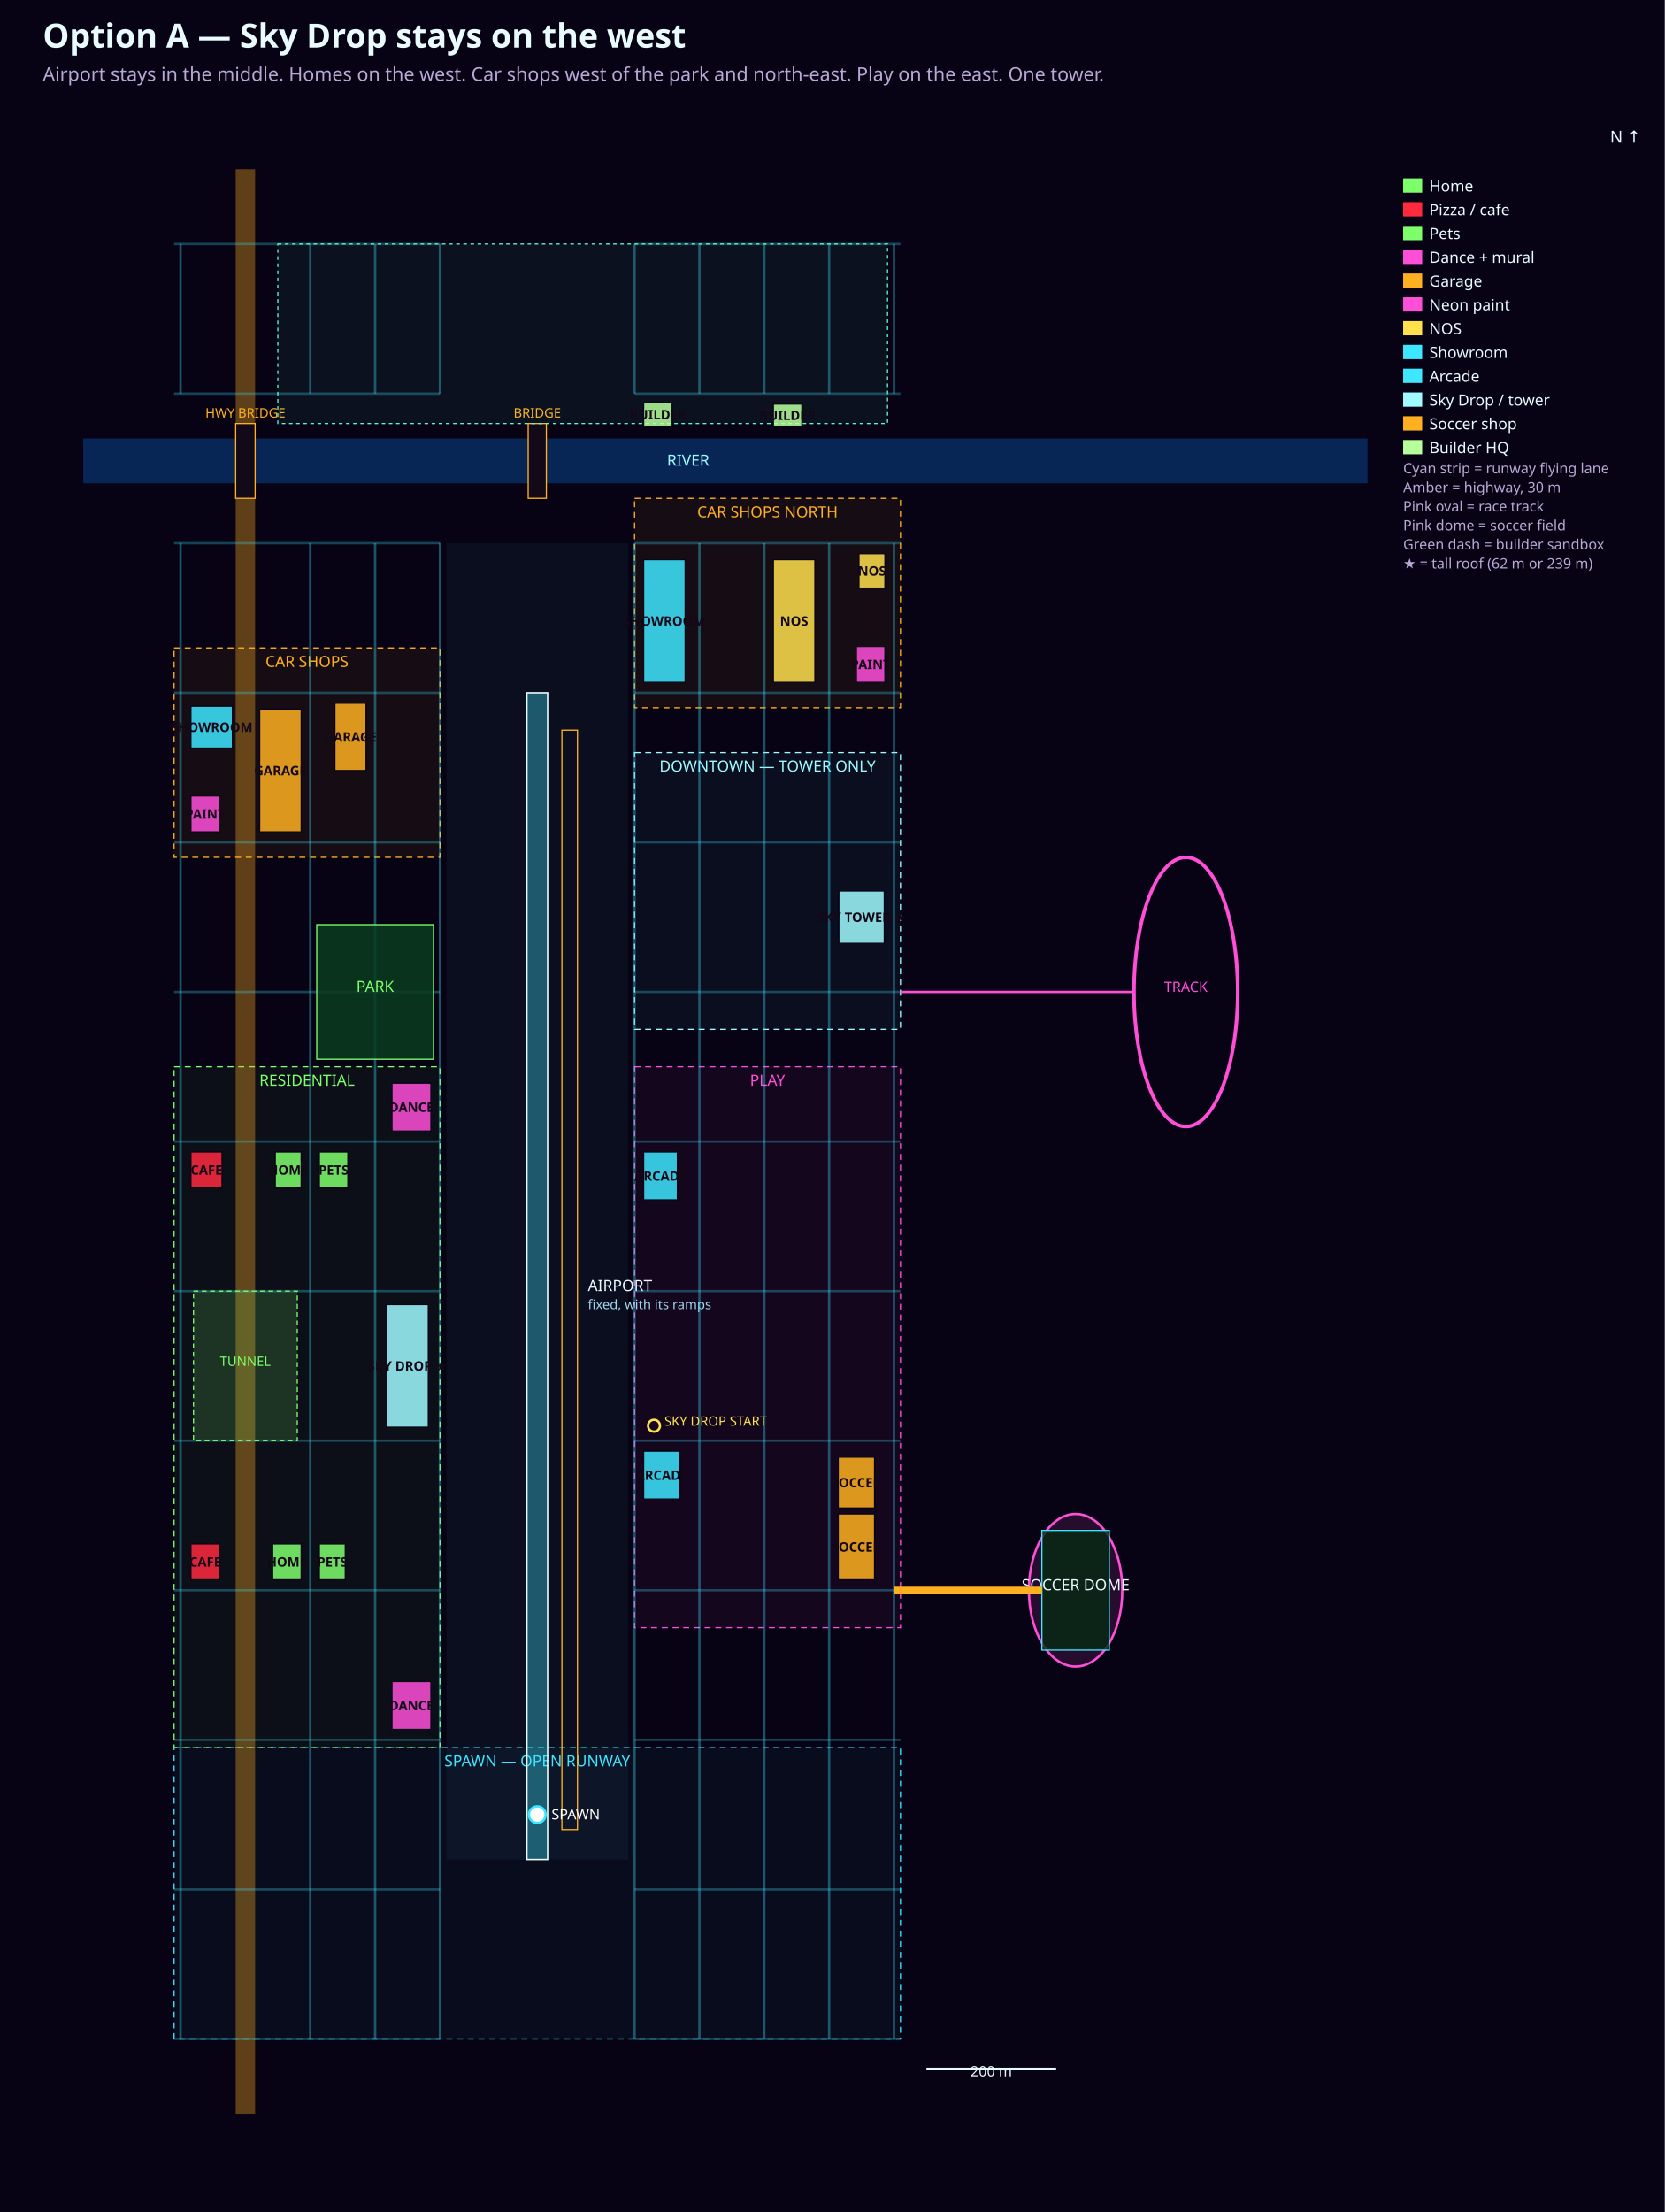
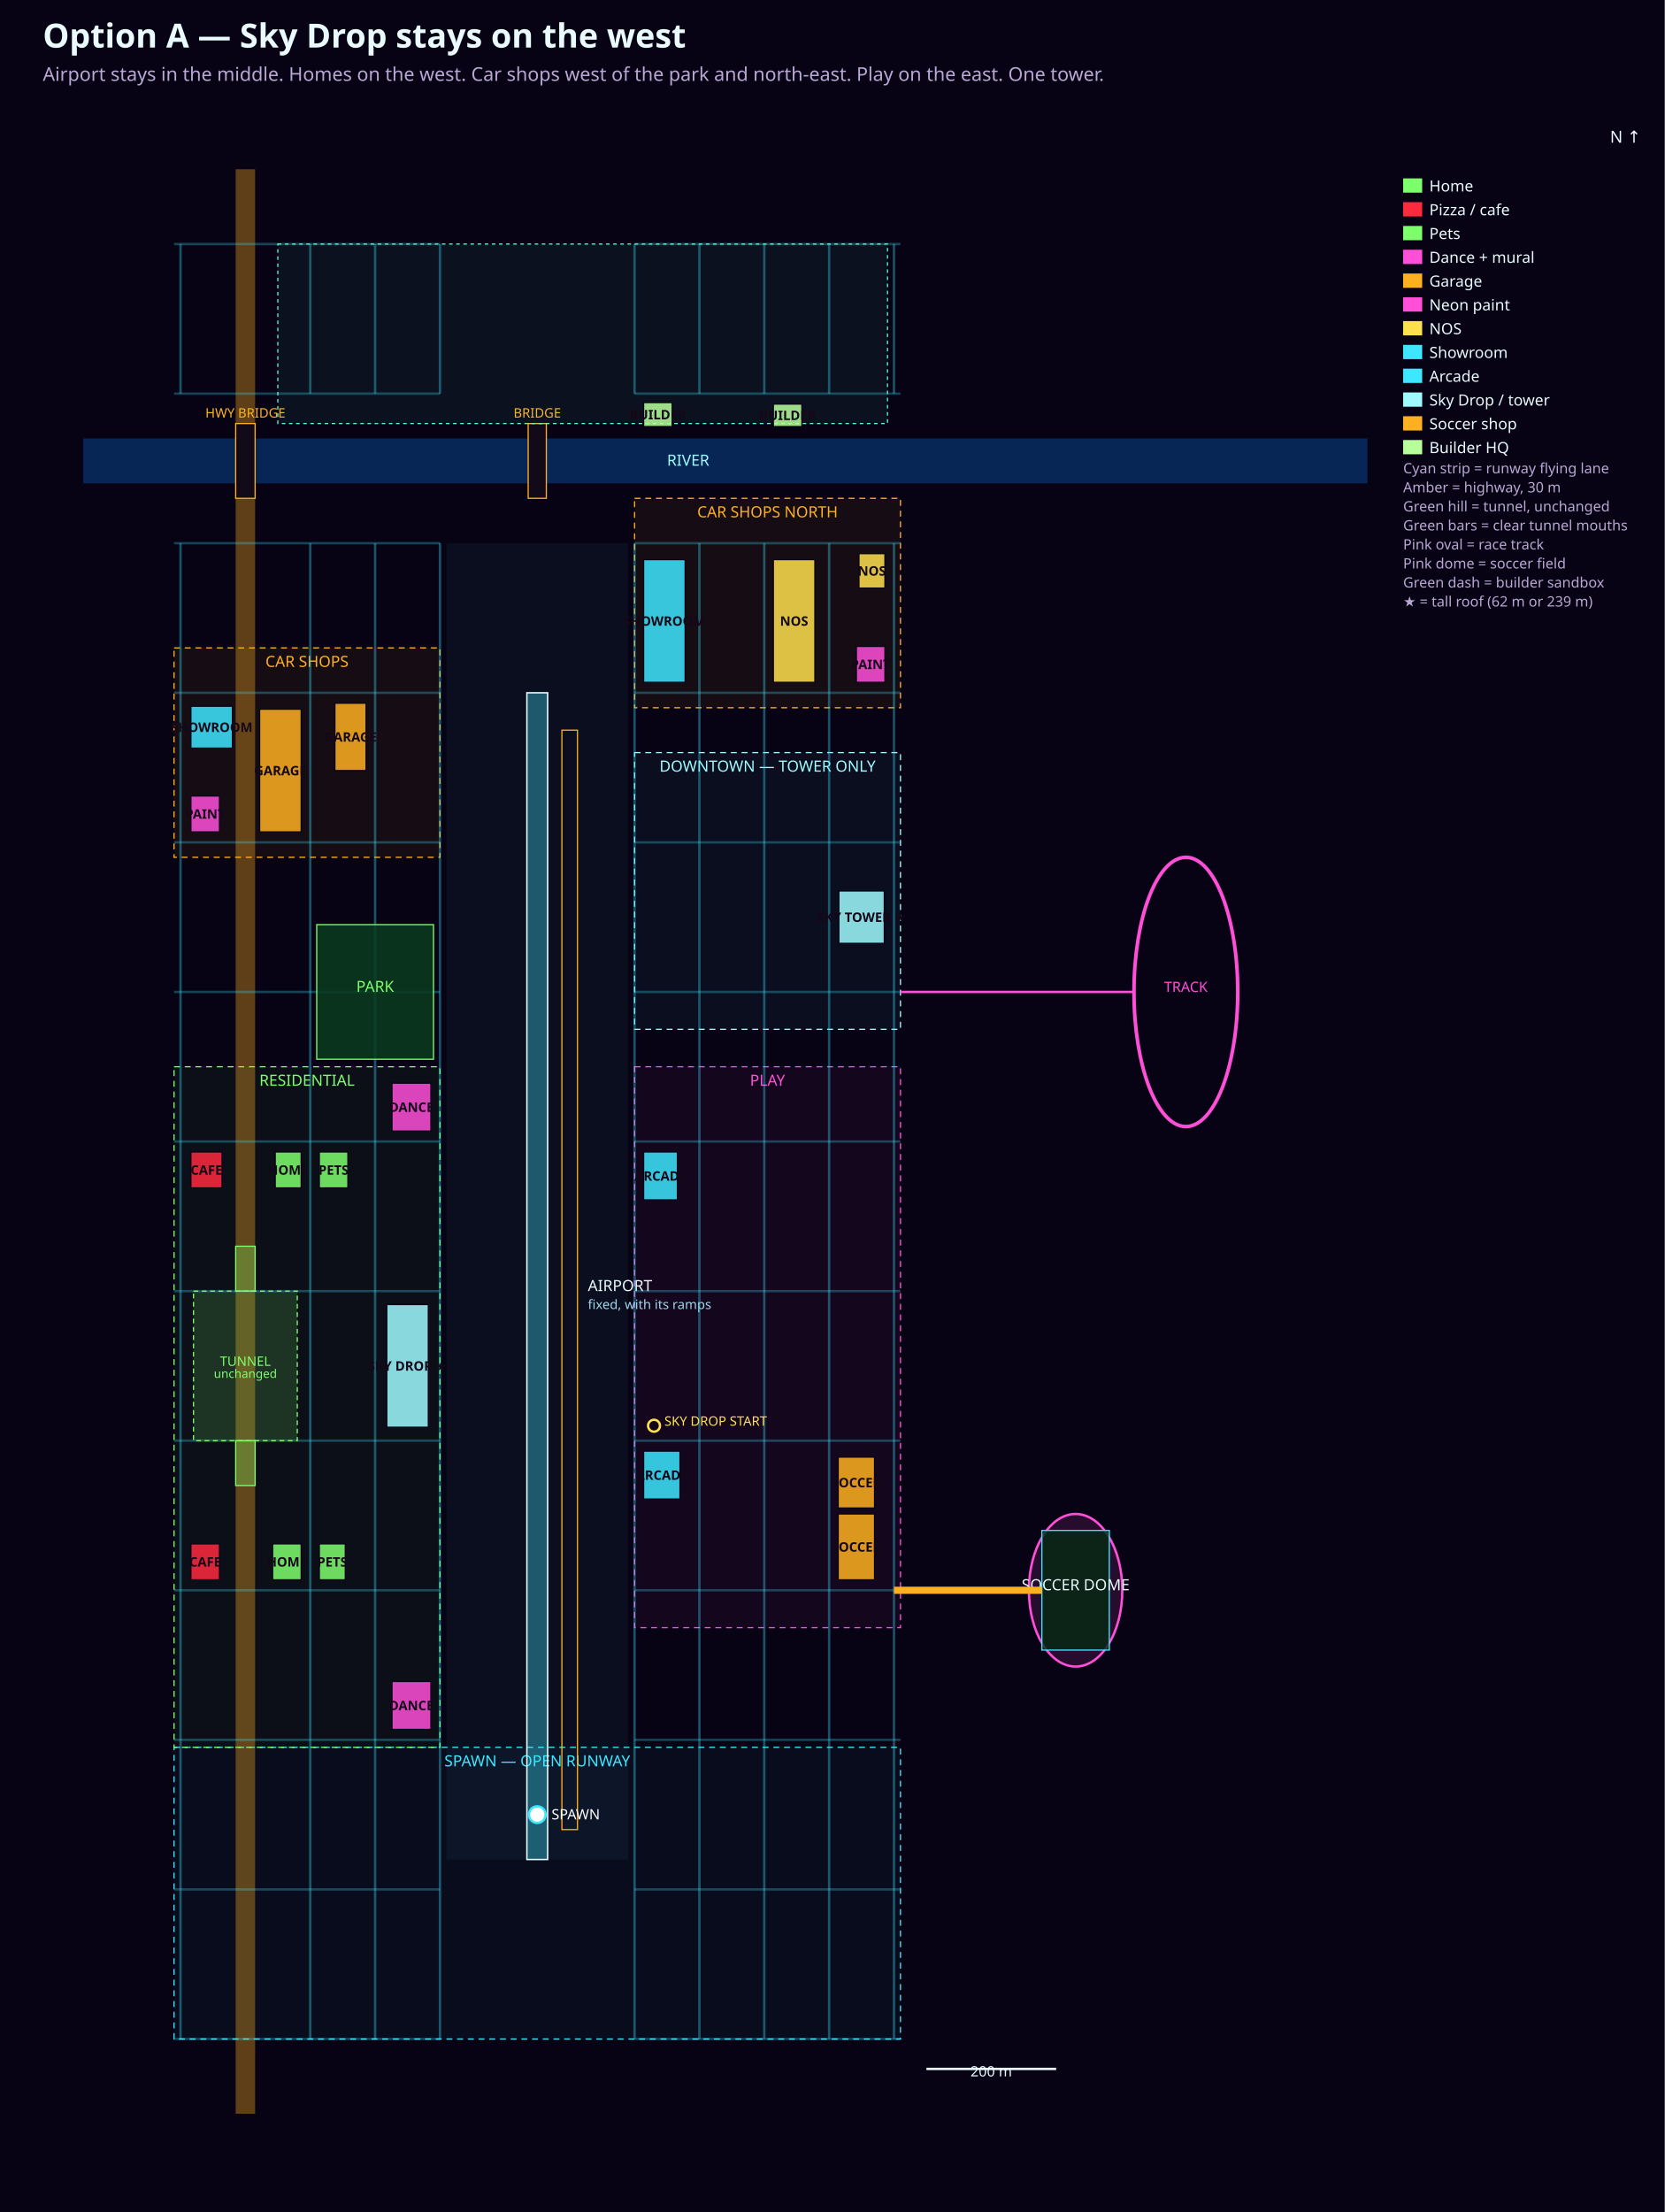
<svg xmlns="http://www.w3.org/2000/svg" width="1400" height="1860" viewBox="0 0 1400 1860">
  <rect width="1400" height="1860" fill="#070314" />
  <text x="36" y="40" fill="#e9fbff" font-family="ui-sans-serif,Segoe UI,sans-serif" font-size="28" font-weight="700">Option A — Sky Drop stays on the west</text>
  <text x="36" y="68" fill="#b9a8d4" font-family="ui-sans-serif,Segoe UI,sans-serif" font-size="16">Airport stays in the middle. Homes on the west. Car shops west of the park and north-east. Play on the east. One tower.</text>
  <rect x="146.364" y="1469.267" width="610.909" height="245.267" fill="rgba(62,230,255,0.04)" stroke="#3ee6ff" stroke-dasharray="5 4" />
  <text x="451.818" y="1485.267" fill="#3ee6ff" font-size="13" font-family="ui-sans-serif,sans-serif" text-anchor="middle">SPAWN — OPEN RUNWAY</text>
  <rect x="146.364" y="896.978" width="223.636" height="572.289" fill="rgba(125,255,107,0.05)" stroke="#7dff6b" stroke-dasharray="5 4" />
  <text x="258.182" y="912.978" fill="#7dff6b" font-size="13" font-family="ui-sans-serif,sans-serif" text-anchor="middle">RESIDENTIAL</text>
  <rect x="146.364" y="544.8" width="223.636" height="176.089" fill="rgba(255,176,32,0.06)" stroke="#ffb020" stroke-dasharray="5 4" />
  <text x="258.182" y="560.8" fill="#ffb020" font-size="13" font-family="ui-sans-serif,sans-serif" text-anchor="middle">CAR SHOPS</text>
  <rect x="533.636" y="896.978" width="223.636" height="471.667" fill="rgba(255,79,216,0.05)" stroke="#ff4fd8" stroke-dasharray="5 4" />
  <text x="645.455" y="912.978" fill="#ff4fd8" font-size="13" font-family="ui-sans-serif,sans-serif" text-anchor="middle">PLAY</text>
  <rect x="533.636" y="632.844" width="223.636" height="232.689" fill="rgba(62,230,255,0.05)" stroke="#9ffbff" stroke-dasharray="5 4" />
  <text x="645.455" y="648.844" fill="#9ffbff" font-size="13" font-family="ui-sans-serif,sans-serif" text-anchor="middle">DOWNTOWN — TOWER ONLY</text>
  <rect x="533.636" y="419.022" width="223.636" height="176.089" fill="rgba(255,176,32,0.06)" stroke="#ffb020" stroke-dasharray="5 4" />
  <text x="645.455" y="435.022" fill="#ffb020" font-size="13" font-family="ui-sans-serif,sans-serif" text-anchor="middle">CAR SHOPS NORTH</text>
  <rect x="375.455" y="456.756" width="152.727" height="1106.844" fill="rgba(62,230,255,0.05)" stroke="none" />
  <rect x="443.091" y="582.533" width="17.455" height="981.067" fill="rgba(62,230,255,0.35)" stroke="#e9fbff" stroke-width="1.2" />
  <text x="494.364" y="1085.644" fill="#e9fbff" font-size="13" font-family="ui-sans-serif,sans-serif">AIRPORT</text>
  <text x="494.364" y="1100.738" fill="#9fd8ea" font-size="11" font-family="ui-sans-serif,sans-serif">fixed, with its ramps</text>
  <rect x="472.545" y="613.978" width="13.091" height="924.467" fill="none" stroke="#ffb020" stroke-width="1" />
  <rect x="198.182" y="142.311" width="16.364" height="1635.111" fill="rgba(255,176,32,0.35)" />
  <line x1="151.818" y1="1714.533" x2="151.818" y2="456.756" stroke="rgba(62,230,255,0.35)" stroke-width="2" />
  <line x1="151.818" y1="330.978" x2="151.818" y2="205.2" stroke="rgba(62,230,255,0.35)" stroke-width="2" />
  <line x1="260.909" y1="1714.533" x2="260.909" y2="456.756" stroke="rgba(62,230,255,0.35)" stroke-width="2" />
  <line x1="260.909" y1="330.978" x2="260.909" y2="205.2" stroke="rgba(62,230,255,0.35)" stroke-width="2" />
  <line x1="315.455" y1="1714.533" x2="315.455" y2="456.756" stroke="rgba(62,230,255,0.35)" stroke-width="2" />
  <line x1="315.455" y1="330.978" x2="315.455" y2="205.2" stroke="rgba(62,230,255,0.35)" stroke-width="2" />
  <line x1="370" y1="1714.533" x2="370" y2="456.756" stroke="rgba(62,230,255,0.35)" stroke-width="2" />
  <line x1="370" y1="330.978" x2="370" y2="205.2" stroke="rgba(62,230,255,0.35)" stroke-width="2" />
  <line x1="533.636" y1="1714.533" x2="533.636" y2="456.756" stroke="rgba(62,230,255,0.35)" stroke-width="2" />
  <line x1="533.636" y1="330.978" x2="533.636" y2="205.2" stroke="rgba(62,230,255,0.35)" stroke-width="2" />
  <line x1="588.182" y1="1714.533" x2="588.182" y2="456.756" stroke="rgba(62,230,255,0.35)" stroke-width="2" />
  <line x1="588.182" y1="330.978" x2="588.182" y2="205.2" stroke="rgba(62,230,255,0.35)" stroke-width="2" />
  <line x1="642.727" y1="1714.533" x2="642.727" y2="456.756" stroke="rgba(62,230,255,0.35)" stroke-width="2" />
  <line x1="642.727" y1="330.978" x2="642.727" y2="205.2" stroke="rgba(62,230,255,0.35)" stroke-width="2" />
  <line x1="697.273" y1="1714.533" x2="697.273" y2="456.756" stroke="rgba(62,230,255,0.35)" stroke-width="2" />
  <line x1="697.273" y1="330.978" x2="697.273" y2="205.2" stroke="rgba(62,230,255,0.35)" stroke-width="2" />
  <line x1="751.818" y1="1714.533" x2="751.818" y2="456.756" stroke="rgba(62,230,255,0.35)" stroke-width="2" />
  <line x1="751.818" y1="330.978" x2="751.818" y2="205.2" stroke="rgba(62,230,255,0.35)" stroke-width="2" />
  <line x1="146.364" y1="1714.533" x2="370" y2="1714.533" stroke="rgba(62,230,255,0.28)" stroke-width="2" />
  <line x1="533.636" y1="1714.533" x2="757.273" y2="1714.533" stroke="rgba(62,230,255,0.28)" stroke-width="2" />
  <line x1="146.364" y1="1588.756" x2="370" y2="1588.756" stroke="rgba(62,230,255,0.28)" stroke-width="2" />
  <line x1="533.636" y1="1588.756" x2="757.273" y2="1588.756" stroke="rgba(62,230,255,0.28)" stroke-width="2" />
  <line x1="146.364" y1="1462.978" x2="370" y2="1462.978" stroke="rgba(62,230,255,0.28)" stroke-width="2" />
  <line x1="533.636" y1="1462.978" x2="757.273" y2="1462.978" stroke="rgba(62,230,255,0.28)" stroke-width="2" />
  <line x1="146.364" y1="1337.2" x2="370" y2="1337.2" stroke="rgba(62,230,255,0.28)" stroke-width="2" />
  <line x1="533.636" y1="1337.2" x2="757.273" y2="1337.2" stroke="rgba(62,230,255,0.28)" stroke-width="2" />
  <line x1="146.364" y1="1211.422" x2="370" y2="1211.422" stroke="rgba(62,230,255,0.28)" stroke-width="2" />
  <line x1="533.636" y1="1211.422" x2="757.273" y2="1211.422" stroke="rgba(62,230,255,0.28)" stroke-width="2" />
  <line x1="146.364" y1="1085.644" x2="370" y2="1085.644" stroke="rgba(62,230,255,0.28)" stroke-width="2" />
  <line x1="533.636" y1="1085.644" x2="757.273" y2="1085.644" stroke="rgba(62,230,255,0.28)" stroke-width="2" />
  <line x1="146.364" y1="959.867" x2="370" y2="959.867" stroke="rgba(62,230,255,0.28)" stroke-width="2" />
  <line x1="533.636" y1="959.867" x2="757.273" y2="959.867" stroke="rgba(62,230,255,0.28)" stroke-width="2" />
  <line x1="146.364" y1="834.089" x2="370" y2="834.089" stroke="rgba(62,230,255,0.28)" stroke-width="2" />
  <line x1="533.636" y1="834.089" x2="757.273" y2="834.089" stroke="rgba(62,230,255,0.28)" stroke-width="2" />
  <line x1="146.364" y1="708.311" x2="370" y2="708.311" stroke="rgba(62,230,255,0.28)" stroke-width="2" />
  <line x1="533.636" y1="708.311" x2="757.273" y2="708.311" stroke="rgba(62,230,255,0.28)" stroke-width="2" />
  <line x1="146.364" y1="582.533" x2="370" y2="582.533" stroke="rgba(62,230,255,0.28)" stroke-width="2" />
  <line x1="533.636" y1="582.533" x2="757.273" y2="582.533" stroke="rgba(62,230,255,0.28)" stroke-width="2" />
  <line x1="146.364" y1="456.756" x2="370" y2="456.756" stroke="rgba(62,230,255,0.28)" stroke-width="2" />
  <line x1="533.636" y1="456.756" x2="757.273" y2="456.756" stroke="rgba(62,230,255,0.28)" stroke-width="2" />
  <line x1="146.364" y1="330.978" x2="370" y2="330.978" stroke="rgba(62,230,255,0.28)" stroke-width="2" />
  <line x1="533.636" y1="330.978" x2="757.273" y2="330.978" stroke="rgba(62,230,255,0.28)" stroke-width="2" />
  <line x1="146.364" y1="205.2" x2="370" y2="205.2" stroke="rgba(62,230,255,0.28)" stroke-width="2" />
  <line x1="533.636" y1="205.2" x2="757.273" y2="205.2" stroke="rgba(62,230,255,0.28)" stroke-width="2" />
  <rect x="70" y="368.711" width="1080" height="37.733" fill="rgba(8,40,90,0.95)" />
  <text x="560.909" y="391.578" fill="#9ffbff" font-size="13" font-family="ui-sans-serif,sans-serif">RIVER</text>
  <rect x="444.182" y="356.133" width="15.273" height="62.889" fill="#120a18" stroke="#ffb020" />
  <rect x="198.182" y="356.133" width="16.364" height="62.889" fill="#120a18" stroke="#ffb020" />
  <text x="451.818" y="351.102" fill="#ffb020" font-size="11" text-anchor="middle" font-family="ui-sans-serif,sans-serif">BRIDGE</text>
  <text x="206.364" y="351.102" fill="#ffb020" font-size="11" text-anchor="middle" font-family="ui-sans-serif,sans-serif">HWY BRIDGE</text>
  <rect x="162.727" y="1085.644" width="87.273" height="125.778" fill="rgba(125,255,107,0.15)" stroke="#7dff6b" stroke-dasharray="4 3" />
  <text x="206.364" y="1148.533" fill="#7dff6b" font-size="11" text-anchor="middle" font-family="ui-sans-serif,sans-serif">TUNNEL</text>
+   <text x="206.364" y="1158.596" fill="#7dff6b" font-size="10" text-anchor="middle" font-family="ui-sans-serif,sans-serif">unchanged</text>
+   <rect x="198.182" y="1211.422" width="16.364" height="37.733" fill="rgba(125,255,107,0.28)" stroke="#7dff6b" />
+   <rect x="198.182" y="1047.911" width="16.364" height="37.733" fill="rgba(125,255,107,0.28)" stroke="#7dff6b" />
  <rect x="266.364" y="777.489" width="98.182" height="113.2" fill="rgba(10,60,30,0.85)" stroke="#7dff6b" />
  <text x="315.455" y="834.089" fill="#7dff6b" font-size="13" text-anchor="middle" font-family="ui-sans-serif,sans-serif">PARK</text>
  <ellipse cx="904.545" cy="1337.2" rx="39.273" ry="64.147" fill="rgba(255,79,216,0.13)" stroke="#ff4fd8" stroke-width="2" />
  <rect x="876.182" y="1286.889" width="56.727" height="100.622" fill="rgba(6,42,18,0.8)" stroke="#3ee6ff" />
  <text x="904.545" y="1337.2" fill="#e9fbff" font-size="13" text-anchor="middle" font-family="ui-sans-serif,sans-serif">SOCCER DOME</text>
  <line x1="751.818" y1="1337.2" x2="876.182" y2="1337.2" stroke="#ffb020" stroke-width="6" />
  <ellipse cx="997.273" cy="834.089" rx="43.636" ry="113.2" fill="none" stroke="#ff4fd8" stroke-width="3" />
  <text x="997.273" y="834.089" fill="#ff4fd8" font-size="12" text-anchor="middle" font-family="ui-sans-serif,sans-serif">TRACK</text>
  <line x1="757.273" y1="834.089" x2="953.636" y2="834.089" stroke="#ff4fd8" stroke-width="2" />
  <rect x="233.636" y="205.2" width="512.727" height="150.933" fill="rgba(94,246,200,0.06)" stroke="#5ef6c8" stroke-dasharray="3 3" />
  <rect x="218.364" y="596.369" width="34.909" height="103.138" fill="#ffb020" fill-opacity="0.85" stroke="#070314" stroke-width="1" />
  <text x="235.818" y="651.938" fill="#140818" font-size="11" font-weight="700" text-anchor="middle" font-family="ui-sans-serif,sans-serif">GARAGE</text>
  <rect x="325.273" y="1096.964" width="34.909" height="103.138" fill="#9ffbff" fill-opacity="0.85" stroke="#070314" stroke-width="1" />
  <text x="342.727" y="1152.533" fill="#140818" font-size="11" font-weight="700" text-anchor="middle" font-family="ui-sans-serif,sans-serif">SKY DROP ★</text>
  <rect x="541.273" y="470.591" width="34.909" height="103.138" fill="#3ee6ff" fill-opacity="0.85" stroke="#070314" stroke-width="1" />
  <text x="558.727" y="526.16" fill="#140818" font-size="11" font-weight="700" text-anchor="middle" font-family="ui-sans-serif,sans-serif">SHOWROOM</text>
  <rect x="650.364" y="470.591" width="34.909" height="103.138" fill="#ffe14d" fill-opacity="0.85" stroke="#070314" stroke-width="1" />
  <text x="667.818" y="526.16" fill="#140818" font-size="11" font-weight="700" text-anchor="middle" font-family="ui-sans-serif,sans-serif">NOS</text>
  <rect x="705.455" y="749.189" width="38.182" height="44.022" fill="#9ffbff" fill-opacity="0.85" stroke="#070314" stroke-width="1" />
  <text x="724.545" y="775.2" fill="#140818" font-size="11" font-weight="700" text-anchor="middle" font-family="ui-sans-serif,sans-serif">SKY TOWER ★</text>
  <rect x="229.273" y="1298.209" width="24" height="30.187" fill="#7dff6b" fill-opacity="0.85" stroke="#070314" stroke-width="1" />
  <text x="241.273" y="1317.302" fill="#140818" font-size="11" font-weight="700" text-anchor="middle" font-family="ui-sans-serif,sans-serif">HOME</text>
  <rect x="160.545" y="593.853" width="34.909" height="35.218" fill="#3ee6ff" fill-opacity="0.85" stroke="#070314" stroke-width="1" />
  <text x="178" y="615.462" fill="#140818" font-size="11" font-weight="700" text-anchor="middle" font-family="ui-sans-serif,sans-serif">SHOWROOM</text>
  <rect x="722.364" y="465.56" width="21.818" height="28.929" fill="#ffe14d" fill-opacity="0.85" stroke="#070314" stroke-width="1" />
  <text x="733.273" y="484.024" fill="#140818" font-size="11" font-weight="700" text-anchor="middle" font-family="ui-sans-serif,sans-serif">NOS</text>
  <rect x="281.636" y="591.338" width="26.182" height="56.6" fill="#ffb020" fill-opacity="0.85" stroke="#070314" stroke-width="1" />
  <text x="294.727" y="623.638" fill="#140818" font-size="11" font-weight="700" text-anchor="middle" font-family="ui-sans-serif,sans-serif">GARAGE</text>
  <rect x="160.545" y="669.32" width="24" height="30.187" fill="#ff4fd8" fill-opacity="0.85" stroke="#070314" stroke-width="1" />
  <text x="172.545" y="688.413" fill="#140818" font-size="11" font-weight="700" text-anchor="middle" font-family="ui-sans-serif,sans-serif">PAINT</text>
  <rect x="720.182" y="543.542" width="24" height="30.187" fill="#ff4fd8" fill-opacity="0.85" stroke="#070314" stroke-width="1" />
  <text x="732.182" y="562.636" fill="#140818" font-size="11" font-weight="700" text-anchor="middle" font-family="ui-sans-serif,sans-serif">PAINT</text>
  <rect x="329.636" y="1413.924" width="32.727" height="40.249" fill="#ff4fd8" fill-opacity="0.85" stroke="#070314" stroke-width="1" />
  <text x="346" y="1438.049" fill="#140818" font-size="11" font-weight="700" text-anchor="middle" font-family="ui-sans-serif,sans-serif">DANCE</text>
  <rect x="541.273" y="1220.227" width="30.545" height="40.249" fill="#3ee6ff" fill-opacity="0.85" stroke="#070314" stroke-width="1" />
  <text x="556.545" y="1244.351" fill="#140818" font-size="11" font-weight="700" text-anchor="middle" font-family="ui-sans-serif,sans-serif">ARCADE</text>
  <rect x="231.455" y="968.671" width="21.818" height="30.187" fill="#7dff6b" fill-opacity="0.85" stroke="#070314" stroke-width="1" />
  <text x="242.364" y="987.764" fill="#140818" font-size="11" font-weight="700" text-anchor="middle" font-family="ui-sans-serif,sans-serif">HOME</text>
  <rect x="268.545" y="1298.209" width="21.818" height="30.187" fill="#7dff6b" fill-opacity="0.85" stroke="#070314" stroke-width="1" />
  <text x="279.455" y="1317.302" fill="#140818" font-size="11" font-weight="700" text-anchor="middle" font-family="ui-sans-serif,sans-serif">PETS</text>
  <rect x="268.545" y="968.671" width="24" height="30.187" fill="#7dff6b" fill-opacity="0.85" stroke="#070314" stroke-width="1" />
  <text x="280.545" y="987.764" fill="#140818" font-size="11" font-weight="700" text-anchor="middle" font-family="ui-sans-serif,sans-serif">PETS</text>
  <rect x="160.545" y="1298.209" width="24" height="30.187" fill="#ff2a3d" fill-opacity="0.85" stroke="#070314" stroke-width="1" />
  <text x="172.545" y="1317.302" fill="#140818" font-size="11" font-weight="700" text-anchor="middle" font-family="ui-sans-serif,sans-serif">CAFE</text>
  <rect x="329.636" y="910.813" width="32.727" height="40.249" fill="#ff4fd8" fill-opacity="0.85" stroke="#070314" stroke-width="1" />
  <text x="346" y="934.938" fill="#140818" font-size="11" font-weight="700" text-anchor="middle" font-family="ui-sans-serif,sans-serif">DANCE</text>
  <rect x="160.545" y="968.671" width="26.182" height="30.187" fill="#ff2a3d" fill-opacity="0.85" stroke="#070314" stroke-width="1" />
  <text x="173.636" y="987.764" fill="#140818" font-size="11" font-weight="700" text-anchor="middle" font-family="ui-sans-serif,sans-serif">CAFE</text>
  <rect x="541.273" y="968.671" width="28.364" height="40.249" fill="#3ee6ff" fill-opacity="0.85" stroke="#070314" stroke-width="1" />
  <text x="555.455" y="992.796" fill="#140818" font-size="11" font-weight="700" text-anchor="middle" font-family="ui-sans-serif,sans-serif">ARCADE</text>
  <rect x="704.909" y="1273.053" width="30.545" height="55.342" fill="#ffb020" fill-opacity="0.85" stroke="#070314" stroke-width="1" />
  <text x="720.182" y="1304.724" fill="#140818" font-size="11" font-weight="700" text-anchor="middle" font-family="ui-sans-serif,sans-serif">SOCCER</text>
  <rect x="704.909" y="1225.258" width="30.545" height="42.764" fill="#ffb020" fill-opacity="0.85" stroke="#070314" stroke-width="1" />
  <text x="720.182" y="1250.64" fill="#140818" font-size="11" font-weight="700" text-anchor="middle" font-family="ui-sans-serif,sans-serif">SOCCER</text>
  <rect x="541.273" y="338.524" width="24" height="20.124" fill="#b6ff9a" fill-opacity="0.85" stroke="#070314" stroke-width="1" />
  <text x="553.273" y="352.587" fill="#140818" font-size="11" font-weight="700" text-anchor="middle" font-family="ui-sans-serif,sans-serif">BUILDER</text>
  <rect x="650.364" y="339.782" width="24" height="18.867" fill="#b6ff9a" fill-opacity="0.85" stroke="#070314" stroke-width="1" />
  <text x="662.364" y="353.216" fill="#140818" font-size="11" font-weight="700" text-anchor="middle" font-family="ui-sans-serif,sans-serif">BUILDER</text>
  <circle cx="451.818" cy="1525.867" r="7" fill="#fff" stroke="#3ee6ff" stroke-width="2" />
  <text x="463.818" y="1529.867" fill="#fff" font-size="12" font-family="ui-sans-serif,sans-serif">SPAWN</text>
  <circle cx="550" cy="1198.844" r="5" fill="none" stroke="#ffe14d" stroke-width="2" />
  <text x="558.727" y="1198.844" fill="#ffe14d" font-size="11" font-family="ui-sans-serif,sans-serif">SKY DROP START</text>
  <line x1="779.091" y1="1739.689" x2="888.182" y2="1739.689" stroke="#e9fbff" stroke-width="2" />
  <text x="833.636" y="1745.978" fill="#e9fbff" font-size="12" text-anchor="middle" font-family="ui-sans-serif,sans-serif">200 m</text>
  <text x="1380" y="120" fill="#e9fbff" font-size="14" text-anchor="end" font-family="ui-sans-serif,sans-serif">N ↑</text>
  <rect x="1180" y="150" width="16" height="12" fill="#7dff6b" />
  <text x="1202" y="161" fill="#e9fbff" font-size="13" font-family="ui-sans-serif,sans-serif">Home</text>
  <rect x="1180" y="170" width="16" height="12" fill="#ff2a3d" />
  <text x="1202" y="181" fill="#e9fbff" font-size="13" font-family="ui-sans-serif,sans-serif">Pizza / cafe</text>
  <rect x="1180" y="190" width="16" height="12" fill="#7dff6b" />
  <text x="1202" y="201" fill="#e9fbff" font-size="13" font-family="ui-sans-serif,sans-serif">Pets</text>
  <rect x="1180" y="210" width="16" height="12" fill="#ff4fd8" />
  <text x="1202" y="221" fill="#e9fbff" font-size="13" font-family="ui-sans-serif,sans-serif">Dance + mural</text>
  <rect x="1180" y="230" width="16" height="12" fill="#ffb020" />
  <text x="1202" y="241" fill="#e9fbff" font-size="13" font-family="ui-sans-serif,sans-serif">Garage</text>
  <rect x="1180" y="250" width="16" height="12" fill="#ff4fd8" />
  <text x="1202" y="261" fill="#e9fbff" font-size="13" font-family="ui-sans-serif,sans-serif">Neon paint</text>
  <rect x="1180" y="270" width="16" height="12" fill="#ffe14d" />
  <text x="1202" y="281" fill="#e9fbff" font-size="13" font-family="ui-sans-serif,sans-serif">NOS</text>
  <rect x="1180" y="290" width="16" height="12" fill="#3ee6ff" />
  <text x="1202" y="301" fill="#e9fbff" font-size="13" font-family="ui-sans-serif,sans-serif">Showroom</text>
  <rect x="1180" y="310" width="16" height="12" fill="#3ee6ff" />
  <text x="1202" y="321" fill="#e9fbff" font-size="13" font-family="ui-sans-serif,sans-serif">Arcade</text>
  <rect x="1180" y="330" width="16" height="12" fill="#9ffbff" />
  <text x="1202" y="341" fill="#e9fbff" font-size="13" font-family="ui-sans-serif,sans-serif">Sky Drop / tower</text>
  <rect x="1180" y="350" width="16" height="12" fill="#ffb020" />
  <text x="1202" y="361" fill="#e9fbff" font-size="13" font-family="ui-sans-serif,sans-serif">Soccer shop</text>
  <rect x="1180" y="370" width="16" height="12" fill="#b6ff9a" />
  <text x="1202" y="381" fill="#e9fbff" font-size="13" font-family="ui-sans-serif,sans-serif">Builder HQ</text>
  <text x="1180" y="398" fill="#b9a8d4" font-size="12" font-family="ui-sans-serif,sans-serif">Cyan strip = runway flying lane</text>
  <text x="1180" y="414" fill="#b9a8d4" font-size="12" font-family="ui-sans-serif,sans-serif">Amber = highway, 30 m</text>
-   <text x="1180" y="430" fill="#b9a8d4" font-size="12" font-family="ui-sans-serif,sans-serif">Pink oval = race track</text>
-   <text x="1180" y="446" fill="#b9a8d4" font-size="12" font-family="ui-sans-serif,sans-serif">Pink dome = soccer field</text>
-   <text x="1180" y="462" fill="#b9a8d4" font-size="12" font-family="ui-sans-serif,sans-serif">Green dash = builder sandbox</text>
-   <text x="1180" y="478" fill="#b9a8d4" font-size="12" font-family="ui-sans-serif,sans-serif">★ = tall roof (62 m or 239 m)</text>
+   <text x="1180" y="430" fill="#b9a8d4" font-size="12" font-family="ui-sans-serif,sans-serif">Green hill = tunnel, unchanged</text>
+   <text x="1180" y="446" fill="#b9a8d4" font-size="12" font-family="ui-sans-serif,sans-serif">Green bars = clear tunnel mouths</text>
+   <text x="1180" y="462" fill="#b9a8d4" font-size="12" font-family="ui-sans-serif,sans-serif">Pink oval = race track</text>
+   <text x="1180" y="478" fill="#b9a8d4" font-size="12" font-family="ui-sans-serif,sans-serif">Pink dome = soccer field</text>
+   <text x="1180" y="494" fill="#b9a8d4" font-size="12" font-family="ui-sans-serif,sans-serif">Green dash = builder sandbox</text>
+   <text x="1180" y="510" fill="#b9a8d4" font-size="12" font-family="ui-sans-serif,sans-serif">★ = tall roof (62 m or 239 m)</text>
</svg>
